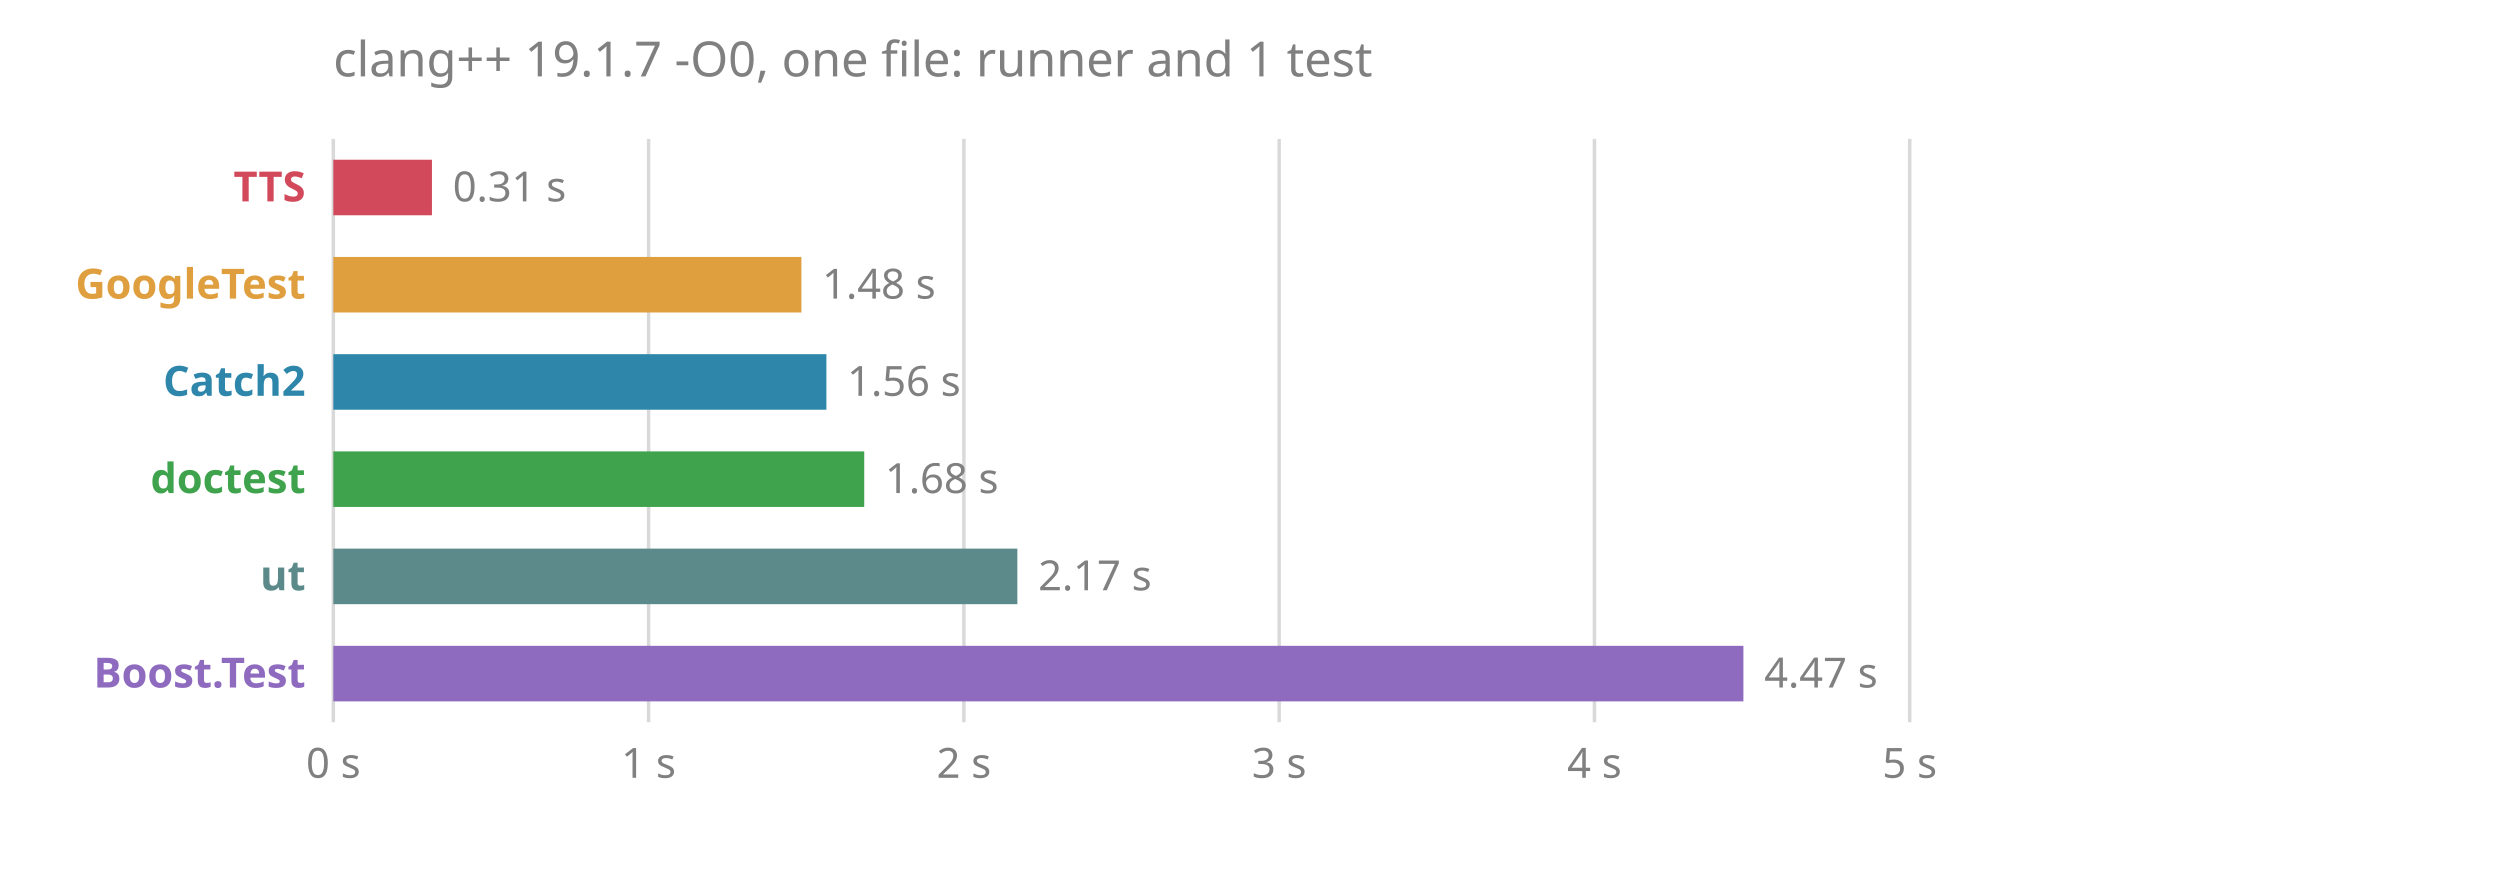
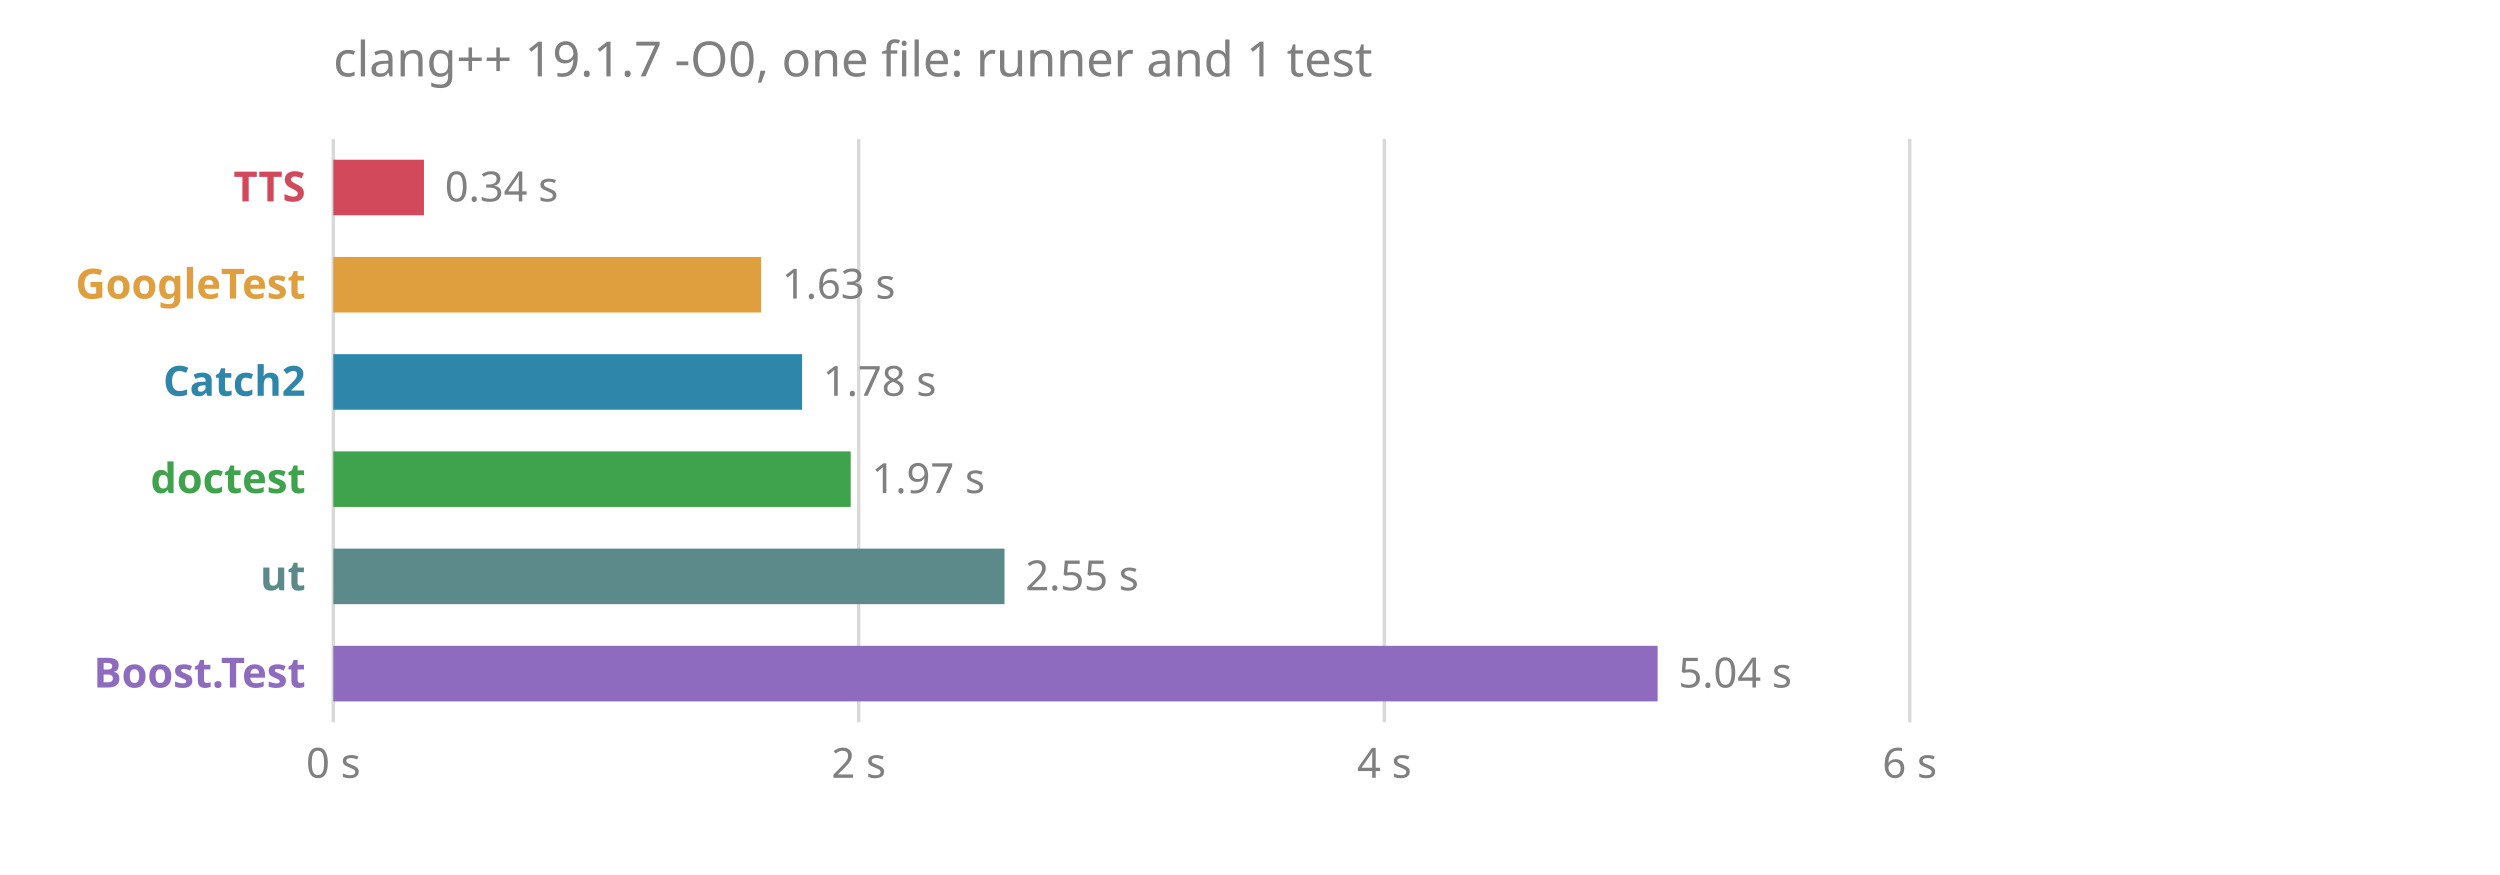
<svg xmlns="http://www.w3.org/2000/svg" viewBox="0 0 720 252" font-family="sans-serif" font-size="12">
  <text x="96" y="22" fill="#808080" font-size="14">clang++ 19.1.7 -O0, one file: runner and 1 test</text>
  <line x1="96.0" x2="96.0" y1="40" y2="208" stroke="#808080" stroke-opacity="0.3" />
  <text x="96.0" y="224" fill="#808080" text-anchor="middle">0 s</text>
-   <line x1="186.8" x2="186.8" y1="40" y2="208" stroke="#808080" stroke-opacity="0.3" />
-   <text x="186.8" y="224" fill="#808080" text-anchor="middle">1 s</text>
-   <line x1="277.6" x2="277.6" y1="40" y2="208" stroke="#808080" stroke-opacity="0.3" />
-   <text x="277.6" y="224" fill="#808080" text-anchor="middle">2 s</text>
-   <line x1="368.4" x2="368.4" y1="40" y2="208" stroke="#808080" stroke-opacity="0.3" />
-   <text x="368.4" y="224" fill="#808080" text-anchor="middle">3 s</text>
-   <line x1="459.2" x2="459.2" y1="40" y2="208" stroke="#808080" stroke-opacity="0.3" />
-   <text x="459.2" y="224" fill="#808080" text-anchor="middle">4 s</text>
+   <line x1="247.3" x2="247.3" y1="40" y2="208" stroke="#808080" stroke-opacity="0.3" />
+   <text x="247.3" y="224" fill="#808080" text-anchor="middle">2 s</text>
+   <line x1="398.7" x2="398.7" y1="40" y2="208" stroke="#808080" stroke-opacity="0.3" />
+   <text x="398.7" y="224" fill="#808080" text-anchor="middle">4 s</text>
  <line x1="550.0" x2="550.0" y1="40" y2="208" stroke="#808080" stroke-opacity="0.3" />
-   <text x="550.0" y="224" fill="#808080" text-anchor="middle">5 s</text>
+   <text x="550.0" y="224" fill="#808080" text-anchor="middle">6 s</text>
  <text x="88" y="58" fill="#d1495b" font-weight="bold" text-anchor="end">TTS</text>
-   <rect x="96" y="46" width="28.4" height="16" fill="#d1495b" />
-   <text x="130.4" y="58" fill="#808080">0.31 s</text>
+   <rect x="96" y="46" width="26.1" height="16" fill="#d1495b" />
+   <text x="128.1" y="58" fill="#808080">0.34 s</text>
  <text x="88" y="86" fill="#e09f3e" font-weight="bold" text-anchor="end">GoogleTest</text>
-   <rect x="96" y="74" width="134.8" height="16" fill="#e09f3e" />
-   <text x="236.8" y="86" fill="#808080">1.48 s</text>
+   <rect x="96" y="74" width="123.2" height="16" fill="#e09f3e" />
+   <text x="225.2" y="86" fill="#808080">1.63 s</text>
  <text x="88" y="114" fill="#2e86ab" font-weight="bold" text-anchor="end">Catch2</text>
-   <rect x="96" y="102" width="142.0" height="16" fill="#2e86ab" />
-   <text x="244.0" y="114" fill="#808080">1.56 s</text>
+   <rect x="96" y="102" width="135.0" height="16" fill="#2e86ab" />
+   <text x="237.0" y="114" fill="#808080">1.78 s</text>
  <text x="88" y="142" fill="#3fa34d" font-weight="bold" text-anchor="end">doctest</text>
-   <rect x="96" y="130" width="152.9" height="16" fill="#3fa34d" />
-   <text x="254.9" y="142" fill="#808080">1.68 s</text>
+   <rect x="96" y="130" width="149.0" height="16" fill="#3fa34d" />
+   <text x="251.0" y="142" fill="#808080">1.97 s</text>
  <text x="88" y="170" fill="#5c8a8a" font-weight="bold" text-anchor="end">ut</text>
-   <rect x="96" y="158" width="197.0" height="16" fill="#5c8a8a" />
-   <text x="299.0" y="170" fill="#808080">2.17 s</text>
+   <rect x="96" y="158" width="193.3" height="16" fill="#5c8a8a" />
+   <text x="295.3" y="170" fill="#808080">2.55 s</text>
  <text x="88" y="198" fill="#8e6bbf" font-weight="bold" text-anchor="end">Boost.Test</text>
-   <rect x="96" y="186" width="406.1" height="16" fill="#8e6bbf" />
-   <text x="508.1" y="198" fill="#808080">4.47 s</text>
+   <rect x="96" y="186" width="381.4" height="16" fill="#8e6bbf" />
+   <text x="483.4" y="198" fill="#808080">5.04 s</text>
</svg>
